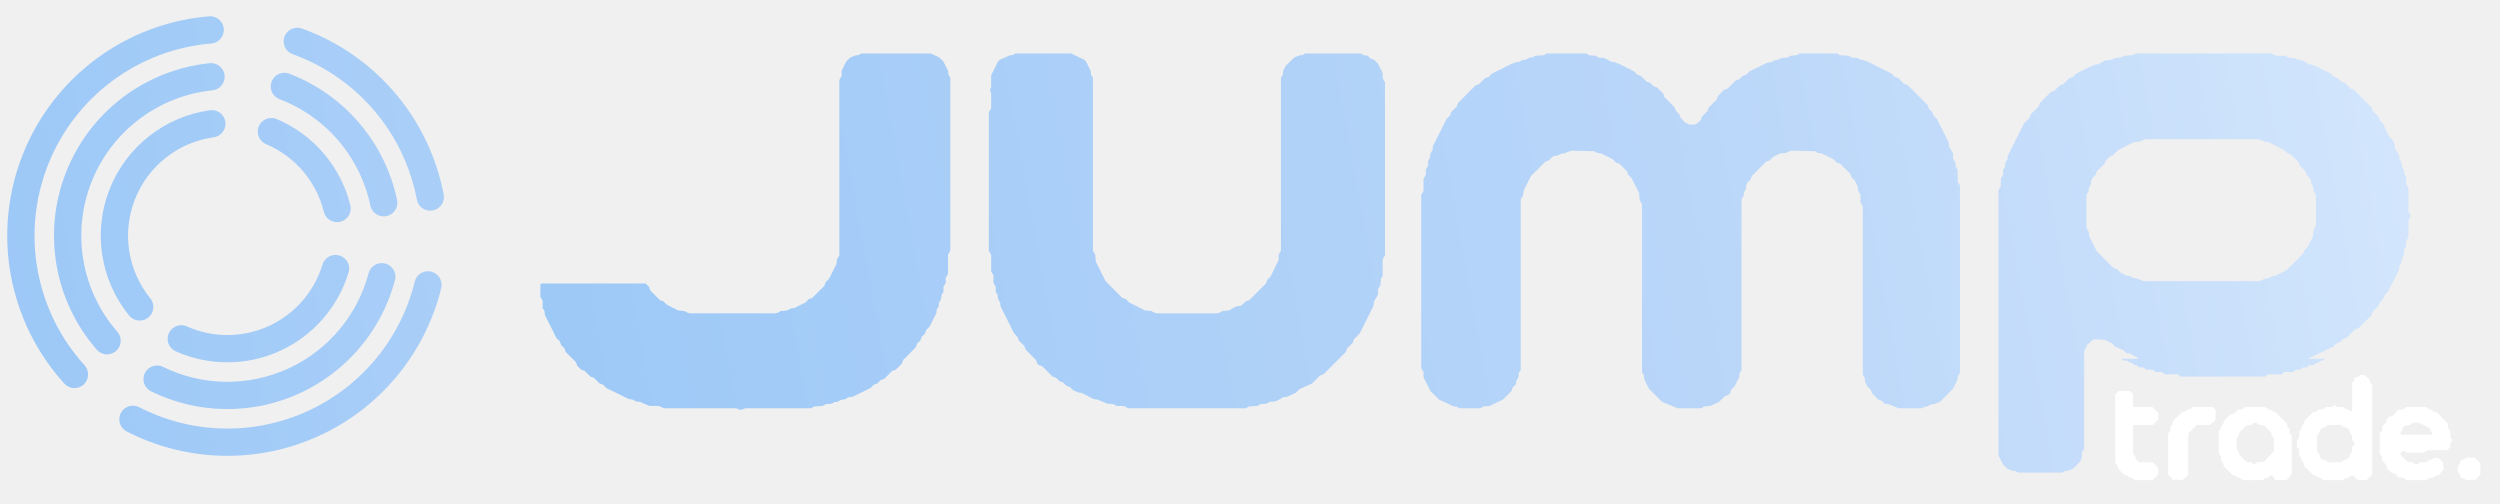
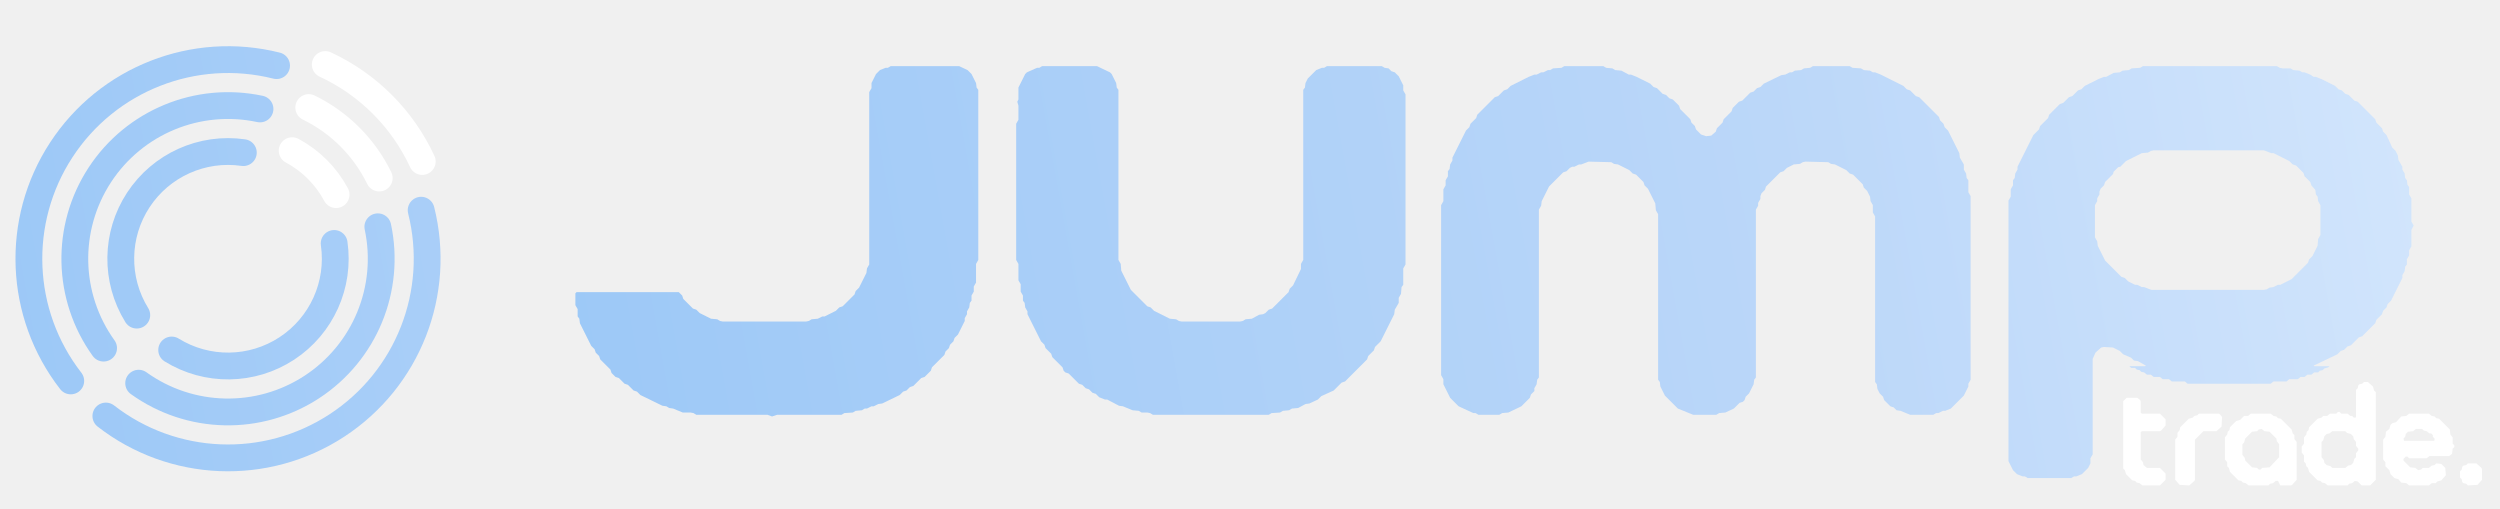
- <svg xmlns="http://www.w3.org/2000/svg" viewBox="-4 -16 1087 219">
+ <svg xmlns="http://www.w3.org/2000/svg" viewBox="-6 -22 1106 225">
  <defs>
-     <linearGradient id="g" gradientUnits="userSpaceOnUse" x1="0" y1="197" x2="1079" y2="0">
+     <linearGradient id="g" gradientUnits="userSpaceOnUse" x1="0" y1="197" x2="1096" y2="0">
      <stop offset="0" stop-color="#9CC8F7" />
      <stop offset=".5" stop-color="#BBD7F9" />
      <stop offset="1" stop-color="#E8F3FF" />
    </linearGradient>
  </defs>
-   <g transform="translate(0 -8.4) scale(0.8471)" fill="none" stroke="url(#g)" stroke-width="14" stroke-linecap="round">
-     <path d="M104.01 54.55 A58 58 0 0 0 66.98 148.57" />
-     <path d="M88.33 164.95 A58 58 0 0 0 167.49 128.88" />
-     <path d="M168.30 98.05 A58 58 0 0 0 134.58 58.58" />
-     <path d="M103.58 30.43 A82 82 0 0 0 50.22 165.91" />
-     <path d="M75.91 185.63 A82 82 0 0 0 191.25 133.07" />
-     <path d="M192.24 95.10 A82 82 0 0 0 141.24 35.39" />
-     <path d="M103.16 6.37 A106 106 0 0 0 33.49 183.22" />
-     <path d="M63.52 206.26 A106 106 0 0 0 214.95 137.26" />
-     <path d="M216.13 92.17 A106 106 0 0 0 147.88 12.26" />
+   <g transform="translate(0 -2.4) scale(0.8471)" fill="none" stroke-width="14" stroke-linecap="round">
+     <g stroke="url(#g)">
+       <path d="M120.00 56.57 A56 56 0 0 0 64.35 141.43" />
+       <path d="M82.57 159.65 A56 56 0 0 0 167.43 104.00" />
+       <path d="M128.70 33.76 A80 80 0 0 0 47.02 158.67" />
+       <path d="M65.33 176.98 A80 80 0 0 0 190.24 95.30" />
+       <path d="M137.36 11.14 A104 104 0 0 0 29.87 175.80" />
+       <path d="M48.20 194.13 A104 104 0 0 0 212.86 86.64" />
+     </g>
+     <g stroke="#fff">
+       <path d="M168.44 78.50 A56 56 0 0 0 145.50 55.56" />
+       <path d="M190.97 69.84 A80 80 0 0 0 154.16 33.03" />
+       <path d="M213.44 61.21 A104 104 0 0 0 162.79 10.56" />
+     </g>
  </g>
-   <g transform="translate(223.7 0)">
+   <g transform="translate(241.3 0)">
    <path fill-rule="evenodd" fill="url(#g)" d="M795.75 23.00 L794.25 22.50 L791.75 20.00 L790.25 19.50 L788.75 18.00 L787.25 17.50 L785.75 16.00 L779.75 13.00 L777.25 12.00 L776.25 12.00 L774.75 11.00 L772.25 10.00 L771.25 10.00 L770.00 9.25 L767.25 9.00 L766.00 8.25 L762.50 8.25 L761.25 8.00 L760.00 7.25 L700.75 7.25 L699.50 8.00 L695.75 8.25 L694.50 9.00 L691.75 9.25 L690.50 10.00 L687.75 10.25 L684.50 12.00 L683.50 12.00 L681.00 13.00 L675.00 16.00 L673.50 17.50 L672.00 18.00 L669.50 20.50 L668.00 21.00 L665.50 23.50 L664.00 24.00 L659.25 28.75 L658.75 30.25 L655.25 33.75 L654.75 35.25 L652.25 37.75 L645.25 51.75 L645.25 53.00 L644.25 54.75 L644.00 56.75 L643.25 57.75 L643.25 60.00 L642.25 61.75 L642.25 65.00 L641.25 66.75 L641.25 182.00 L643.25 186.00 L645.00 187.75 L647.50 188.75 L648.50 188.75 L649.75 189.50 L669.00 189.50 L670.25 188.75 L671.25 188.75 L673.75 187.75 L676.50 185.00 L677.50 183.00 L677.50 180.75 L678.50 179.00 L678.50 136.75 L679.75 134.00 L682.25 131.75 L683.50 131.50 L687.50 131.75 L690.50 133.25 L692.00 134.75 L695.50 136.25 L696.75 137.50 L698.50 137.75 L702.00 139.75 L701.75 140.00 L694.75 140.00 L695.50 140.75 L697.25 140.75 L698.00 141.50 L699.25 141.75 L700.00 142.50 L701.25 142.75 L702.50 143.75 L704.25 143.75 L705.50 144.75 L708.25 144.75 L709.50 145.75 L712.25 145.75 L713.50 146.75 L719.25 146.75 L720.50 147.75 L757.25 147.75 L758.50 146.75 L764.25 146.75 L765.50 145.75 L769.25 145.75 L770.50 144.75 L772.25 144.75 L773.50 143.75 L775.25 143.75 L776.50 142.75 L778.25 142.75 L779.00 142.00 L780.25 141.75 L781.00 141.00 L782.75 140.50 L783.25 140.00 L776.50 140.00 L776.25 139.75 L786.75 134.75 L788.25 133.25 L789.75 132.75 L791.25 131.25 L792.75 130.75 L796.25 127.25 L797.75 126.75 L803.50 121.00 L804.00 119.50 L806.50 117.00 L807.00 115.50 L808.50 114.00 L809.00 112.50 L810.50 111.00 L815.50 101.00 L815.50 99.75 L816.50 98.00 L816.75 96.00 L817.50 95.00 L817.50 92.75 L818.50 91.00 L818.50 88.75 L819.50 87.00 L819.50 79.75 L820.50 77.75 L819.50 76.00 L819.50 65.75 L818.50 64.00 L818.50 60.75 L817.75 59.75 L817.50 57.75 L816.75 56.75 L816.50 54.75 L815.50 53.00 L815.50 51.75 L813.75 48.75 L813.50 46.75 L812.50 44.75 L811.00 43.25 L808.50 37.75 L807.00 36.25 L806.50 34.75 L804.00 32.25 L803.50 30.75Z M679.50 68.75 L680.50 67.00 L680.50 65.75 L681.50 64.00 L681.50 62.75 L682.00 61.50 L683.50 60.00 L684.00 58.50 L687.50 55.00 L687.75 54.00 L689.75 52.00 L690.75 51.75 L693.25 49.25 L700.25 45.75 L703.00 45.50 L704.25 44.75 L705.50 44.50 L754.25 44.50 L757.50 45.75 L758.50 45.75 L765.50 49.25 L767.00 50.75 L768.50 51.25 L771.75 54.50 L772.25 56.00 L774.75 58.50 L775.25 60.00 L777.00 62.00 L777.25 64.00 L778.00 65.00 L778.25 67.00 L779.25 68.75 L779.25 82.00 L778.25 83.75 L778.00 86.75 L775.75 91.25 L774.25 92.75 L773.75 94.25 L766.50 101.50 L761.50 104.00 L760.50 104.00 L758.50 105.00 L756.75 105.25 L755.50 106.00 L754.25 106.25 L704.50 106.25 L701.25 105.00 L700.25 105.00 L698.25 104.00 L697.25 104.00 L694.25 102.50 L692.75 101.00 L691.25 100.50 L684.00 93.25 L680.75 86.75 L680.50 84.75 L679.50 83.00Z M395.25 47.75 L395.25 49.00 L394.25 50.75 L394.00 52.75 L393.25 53.75 L393.25 56.00 L392.25 57.75 L392.25 60.00 L391.25 61.75 L391.25 67.00 L390.25 68.75 L390.25 144.00 L391.25 145.75 L391.25 148.00 L394.25 154.00 L398.00 157.75 L404.50 160.75 L405.50 160.75 L406.75 161.50 L416.00 161.50 L417.25 160.75 L420.00 160.50 L425.75 157.75 L429.50 154.00 L430.00 152.50 L431.50 151.00 L431.50 149.75 L432.50 148.00 L432.75 146.00 L433.50 145.00 L433.50 70.75 L434.50 69.00 L434.75 67.00 L438.00 60.50 L444.25 54.25 L445.75 53.75 L447.25 52.25 L448.25 51.75 L449.25 51.75 L451.25 50.75 L452.25 50.75 L455.50 49.50 L465.50 49.75 L466.75 50.50 L468.50 50.75 L473.50 53.25 L475.00 54.75 L476.50 55.25 L479.75 58.50 L480.25 60.00 L481.75 61.50 L485.00 68.00 L485.25 71.00 L486.25 72.75 L486.25 146.00 L487.00 147.00 L487.25 149.00 L489.25 153.00 L495.00 158.75 L501.75 161.50 L512.00 161.50 L513.25 160.75 L516.00 160.50 L519.75 158.75 L522.25 156.25 L523.75 155.75 L524.50 155.00 L525.00 153.50 L526.50 152.00 L528.50 148.00 L528.75 146.00 L529.50 145.00 L529.50 70.75 L530.50 69.00 L530.50 67.75 L531.50 66.00 L531.50 64.75 L532.00 63.50 L533.50 62.00 L534.00 60.50 L540.25 54.25 L541.75 53.75 L543.25 52.25 L546.25 50.75 L549.00 50.50 L550.25 49.75 L551.50 49.50 L561.50 49.75 L562.75 50.50 L564.50 50.75 L569.50 53.25 L571.00 54.75 L572.50 55.25 L576.75 59.50 L577.25 61.00 L578.75 62.50 L580.00 65.00 L580.25 67.00 L581.25 68.75 L581.25 72.00 L582.25 73.75 L582.25 147.00 L583.00 148.00 L583.25 150.00 L584.25 152.00 L585.75 153.50 L586.25 155.00 L589.00 157.75 L590.50 158.25 L591.75 159.50 L593.50 159.75 L597.75 161.50 L608.00 161.50 L609.25 160.75 L610.25 160.75 L612.25 159.75 L613.25 159.75 L615.75 158.75 L621.50 153.00 L623.50 149.00 L623.50 147.75 L624.50 146.00 L624.50 64.75 L623.50 63.00 L623.50 57.75 L622.75 56.75 L622.50 54.75 L621.50 53.00 L621.50 50.75 L619.75 47.75 L619.50 45.75 L614.50 35.75 L613.00 34.25 L612.50 32.75 L611.00 31.25 L610.50 29.75 L601.75 21.00 L600.25 20.50 L597.75 18.00 L596.25 17.50 L594.75 16.00 L584.75 11.00 L582.25 10.00 L581.25 10.00 L580.00 9.25 L577.25 9.00 L576.00 8.25 L572.25 8.00 L571.00 7.25 L554.75 7.25 L553.50 8.00 L550.75 8.25 L549.50 9.00 L546.75 9.25 L545.50 10.00 L544.50 10.00 L542.50 11.00 L540.75 11.25 L533.00 15.00 L531.50 16.50 L530.00 17.00 L528.50 18.50 L527.00 19.00 L523.50 22.50 L522.00 23.00 L519.25 25.75 L518.75 27.25 L515.25 30.75 L514.75 32.25 L512.25 34.75 L511.75 36.25 L509.75 38.00 L507.50 38.25 L505.25 37.50 L503.00 35.25 L502.50 33.75 L501.00 32.25 L500.50 30.75 L496.00 26.25 L495.50 24.75 L492.75 22.00 L491.25 21.50 L489.75 20.00 L488.25 19.50 L485.75 17.00 L484.25 16.50 L482.75 15.00 L476.75 12.00 L474.25 11.00 L473.25 11.00 L470.00 9.25 L467.25 9.00 L466.00 8.25 L463.25 8.00 L462.00 7.25 L444.75 7.25 L443.50 8.00 L439.75 8.25 L438.50 9.00 L437.50 9.00 L435.50 10.00 L434.50 10.00 L432.50 11.00 L431.50 11.00 L429.00 12.00 L421.00 16.00 L419.50 17.50 L418.00 18.00 L415.50 20.50 L414.00 21.00 L406.25 28.75 L405.75 30.25 L403.25 32.75 L402.75 34.25 L401.25 35.75Z M206.25 10.75 L203.25 16.75 L203.25 22.00 L202.75 23.00 L203.25 24.75 L203.25 31.00 L202.25 32.75 L202.25 93.00 L203.25 94.75 L203.25 102.00 L204.25 103.75 L204.25 107.00 L205.25 108.75 L205.25 111.00 L206.00 112.00 L206.25 114.00 L207.25 115.75 L207.25 117.00 L213.25 129.00 L214.75 130.50 L215.25 132.00 L217.75 134.50 L218.25 136.00 L222.75 140.50 L223.25 142.00 L224.00 142.75 L225.50 143.25 L230.00 147.75 L231.50 148.25 L233.00 149.75 L234.50 150.25 L236.00 151.75 L237.50 152.25 L239.00 153.75 L241.50 154.75 L242.50 154.75 L247.75 157.50 L249.50 157.75 L253.75 159.50 L256.50 159.75 L257.75 160.50 L260.25 160.50 L261.50 160.75 L262.75 161.50 L314.00 161.50 L315.25 160.75 L319.00 160.50 L320.25 159.75 L323.00 159.50 L324.25 158.75 L327.00 158.50 L330.25 156.75 L332.00 156.50 L335.75 154.75 L337.25 153.25 L342.75 150.75 L346.25 147.25 L347.75 146.75 L357.50 137.00 L358.00 135.50 L360.50 133.00 L361.00 131.50 L363.50 129.00 L369.50 117.00 L369.75 115.00 L371.50 112.00 L371.50 109.75 L372.50 108.00 L372.75 105.00 L373.50 104.00 L373.50 96.75 L374.50 95.00 L374.50 19.75 L373.50 18.00 L373.50 15.75 L371.50 11.75 L369.75 10.00 L368.25 9.50 L367.00 8.25 L365.25 8.00 L364.00 7.25 L339.75 7.25 L338.50 8.00 L337.50 8.00 L335.00 9.00 L331.25 12.75 L330.25 14.75 L330.00 16.75 L329.25 17.75 L329.25 93.00 L328.25 94.75 L328.25 97.00 L324.75 104.25 L323.25 105.75 L322.75 107.25 L315.50 114.50 L314.00 115.00 L312.50 116.50 L311.50 117.00 L309.75 117.25 L306.50 119.00 L303.75 119.25 L302.50 120.00 L301.25 120.25 L275.50 120.25 L274.25 120.00 L273.00 119.25 L270.25 119.00 L263.25 115.50 L261.75 114.00 L260.25 113.50 L253.00 106.25 L248.75 97.75 L248.50 94.75 L247.50 93.00 L247.50 17.75 L246.75 16.75 L246.50 14.75 L244.50 10.75 L243.75 10.00 L238.00 7.25 L213.75 7.25 L212.50 8.00 L211.50 8.00 L207.00 10.00Z M182.50 10.75 L180.75 9.00 L177.00 7.25 L146.75 7.25 L145.50 8.00 L144.50 8.00 L142.00 9.00 L140.25 10.75 L138.25 14.75 L138.25 17.00 L137.25 18.75 L137.25 95.00 L136.25 96.75 L136.00 98.75 L132.75 105.25 L131.25 106.75 L130.75 108.25 L125.50 113.50 L124.00 114.00 L122.50 115.50 L117.50 118.00 L116.50 118.00 L114.50 119.00 L111.75 119.25 L110.50 120.00 L109.25 120.25 L72.50 120.25 L71.25 120.00 L70.00 119.25 L67.25 119.00 L62.25 116.50 L60.75 115.00 L59.25 114.50 L55.00 110.25 L54.50 108.75 L53.00 107.25 L7.75 107.25 L7.25 107.75 L7.25 113.00 L8.25 114.75 L8.25 118.00 L9.00 119.00 L9.25 121.00 L14.25 131.00 L15.75 132.50 L16.25 134.00 L17.75 135.50 L18.25 137.00 L22.75 141.50 L23.25 143.00 L25.00 144.75 L26.50 145.25 L29.00 147.75 L30.50 148.25 L33.00 150.75 L34.50 151.25 L36.00 152.75 L45.75 157.50 L47.50 157.75 L48.75 158.50 L50.50 158.75 L54.75 160.50 L58.25 160.50 L59.50 160.75 L60.75 161.50 L92.25 161.50 L94.25 162.25 L96.50 161.50 L125.00 161.50 L126.25 160.75 L130.00 160.50 L131.25 159.75 L134.00 159.50 L135.25 158.75 L136.25 158.75 L138.25 157.75 L139.25 157.75 L141.25 156.75 L143.00 156.50 L150.75 152.75 L152.25 151.25 L153.75 150.75 L155.25 149.25 L156.75 148.75 L160.25 145.25 L161.75 144.75 L164.50 142.00 L165.00 140.50 L170.50 135.00 L171.00 133.50 L172.50 132.00 L173.00 130.50 L174.50 129.00 L175.00 127.50 L176.50 126.00 L179.50 120.00 L179.50 118.75 L180.50 117.00 L180.50 115.75 L181.50 114.00 L181.75 112.00 L182.50 111.00 L182.50 108.75 L183.50 107.00 L183.50 104.75 L184.50 103.00 L184.50 94.75 L185.50 93.00 L185.50 17.75 L184.75 16.75 L184.50 14.75Z" />
    <path fill-rule="evenodd" fill="#fff" d="M842.50 184.00 L842.00 184.50 L841.75 185.75 L841.00 186.50 L841.00 189.25 L841.75 190.00 L842.00 191.25 L842.50 191.75 L843.75 192.00 L844.50 192.75 L848.75 192.50 L850.75 190.25 L850.75 185.50 L850.50 185.00 L848.25 183.00 L844.50 183.00 L843.75 183.75Z M818.50 161.00 L817.25 162.00 L815.00 162.25 L812.75 164.75 L811.00 165.25 L810.25 166.00 L809.75 167.75 L808.25 169.00 L808.00 171.25 L807.00 172.50 L807.00 181.25 L808.00 182.50 L808.00 184.25 L809.75 186.00 L810.25 187.75 L812.00 189.50 L813.75 190.00 L815.00 191.50 L817.25 191.75 L818.50 192.75 L827.25 192.75 L828.50 191.75 L830.25 191.75 L831.00 191.00 L832.75 190.50 L834.75 188.25 L834.50 185.00 L832.75 183.25 L830.50 183.00 L829.75 183.75 L828.50 184.00 L827.25 185.00 L824.50 185.00 L823.75 185.75 L822.50 186.00 L821.25 185.00 L819.00 184.75 L816.00 181.75 L816.00 181.00 L817.00 180.00 L817.75 180.00 L818.50 180.75 L826.25 180.75 L827.50 179.75 L836.25 179.75 L837.50 178.75 L837.75 176.50 L838.50 175.75 L838.50 175.00 L837.75 174.25 L837.75 171.50 L836.75 170.25 L836.50 168.00 L831.75 163.25 L830.50 163.00 L829.75 162.25 L828.50 162.00 L827.25 161.00Z M816.00 172.00 L816.75 171.25 L817.00 170.00 L818.00 169.00 L820.25 168.75 L821.50 167.75 L824.25 167.75 L825.00 168.50 L826.25 168.75 L827.50 169.75 L828.25 169.75 L829.00 170.50 L829.00 171.25 L829.75 172.00 L829.75 172.75 L829.50 173.00 L816.25 173.00Z M742.00 164.25 L739.25 167.00 L739.00 168.25 L738.25 169.00 L738.00 170.25 L737.00 171.50 L737.00 181.25 L738.00 182.50 L738.00 184.25 L738.75 185.00 L739.25 186.75 L743.00 190.50 L744.25 190.75 L745.00 191.50 L746.25 191.75 L747.50 192.75 L756.25 192.75 L757.00 192.00 L758.25 191.75 L759.50 190.75 L760.50 190.75 L761.50 192.75 L766.25 192.75 L766.75 192.50 L768.75 190.25 L768.75 173.50 L767.75 172.25 L767.75 170.50 L767.00 169.75 L766.50 168.00 L761.75 163.25 L760.50 163.00 L759.75 162.25 L758.50 162.00 L757.25 161.00 L748.50 161.00 L747.25 162.00 L745.50 162.00 L743.75 163.75Z M753.25 167.75 L754.50 168.75 L756.75 169.00 L759.75 172.00 L760.00 173.25 L761.00 174.50 L761.00 180.25 L756.75 184.75 L753.50 185.00 L752.75 185.75 L752.00 185.75 L751.25 185.00 L749.00 184.75 L746.00 181.75 L745.75 180.50 L744.75 179.25 L744.75 174.50 L745.50 173.75 L746.00 172.00 L749.00 169.00 L751.25 168.75 L752.00 168.00Z M734.75 161.25 L734.25 161.00 L725.50 161.00 L724.75 161.75 L723.50 162.00 L722.75 162.75 L721.00 163.25 L717.25 167.00 L717.00 168.25 L716.00 169.50 L716.00 171.25 L715.00 172.50 L715.00 190.25 L717.00 192.50 L721.25 192.75 L723.50 190.75 L723.75 190.25 L723.75 172.50 L727.50 168.75 L733.25 168.75 L735.50 166.75 L735.75 162.50Z M693.50 154.00 L692.00 155.50 L692.00 185.25 L692.75 186.00 L693.25 187.75 L696.00 190.50 L697.25 190.75 L698.00 191.50 L699.25 191.75 L700.50 192.75 L708.25 192.75 L710.75 190.25 L710.75 187.50 L708.25 185.00 L702.50 185.00 L701.00 183.75 L700.75 182.50 L699.75 181.25 L699.75 169.25 L700.25 168.75 L708.25 168.75 L708.75 168.50 L710.75 166.25 L710.75 163.50 L708.25 161.00 L700.25 161.00 L699.75 160.50 L699.75 155.50 L699.50 155.00 L698.25 154.00Z M800.25 147.00 L798.50 147.00 L797.75 147.75 L796.50 148.00 L796.00 148.50 L795.75 149.75 L795.00 150.50 L795.00 162.50 L794.75 162.75 L794.00 162.75 L793.25 162.00 L792.50 162.00 L791.25 161.00 L788.50 161.00 L787.75 160.25 L787.00 160.25 L786.25 161.00 L783.50 161.00 L782.25 162.00 L780.50 162.00 L779.75 162.75 L778.00 163.25 L774.25 167.00 L774.00 168.25 L773.25 169.00 L773.00 170.25 L772.00 171.50 L772.00 174.25 L771.00 175.50 L771.00 178.25 L772.00 179.50 L772.00 182.25 L772.75 183.00 L773.00 184.25 L773.75 185.00 L774.25 186.75 L778.00 190.50 L779.25 190.75 L780.00 191.50 L781.25 191.75 L782.50 192.75 L791.25 192.75 L792.00 192.00 L793.25 191.75 L794.50 190.75 L795.75 191.00 L797.50 192.75 L801.25 192.75 L803.75 190.25 L803.75 151.50 L803.00 150.75 L802.50 149.00Z M784.50 168.75 L790.25 168.75 L791.00 169.50 L792.75 170.00 L793.75 171.00 L794.00 172.25 L795.00 173.50 L795.00 175.25 L796.00 176.50 L796.00 177.25 L795.00 178.50 L795.00 180.25 L794.25 181.00 L793.75 182.75 L792.75 183.75 L791.50 184.00 L790.25 185.00 L784.50 185.00 L783.75 184.25 L782.00 183.75 L781.00 182.75 L780.75 181.50 L779.75 180.25 L779.75 173.50 L780.50 172.75 L781.00 171.00 L782.00 170.00 L783.25 169.75Z" />
  </g>
</svg>
